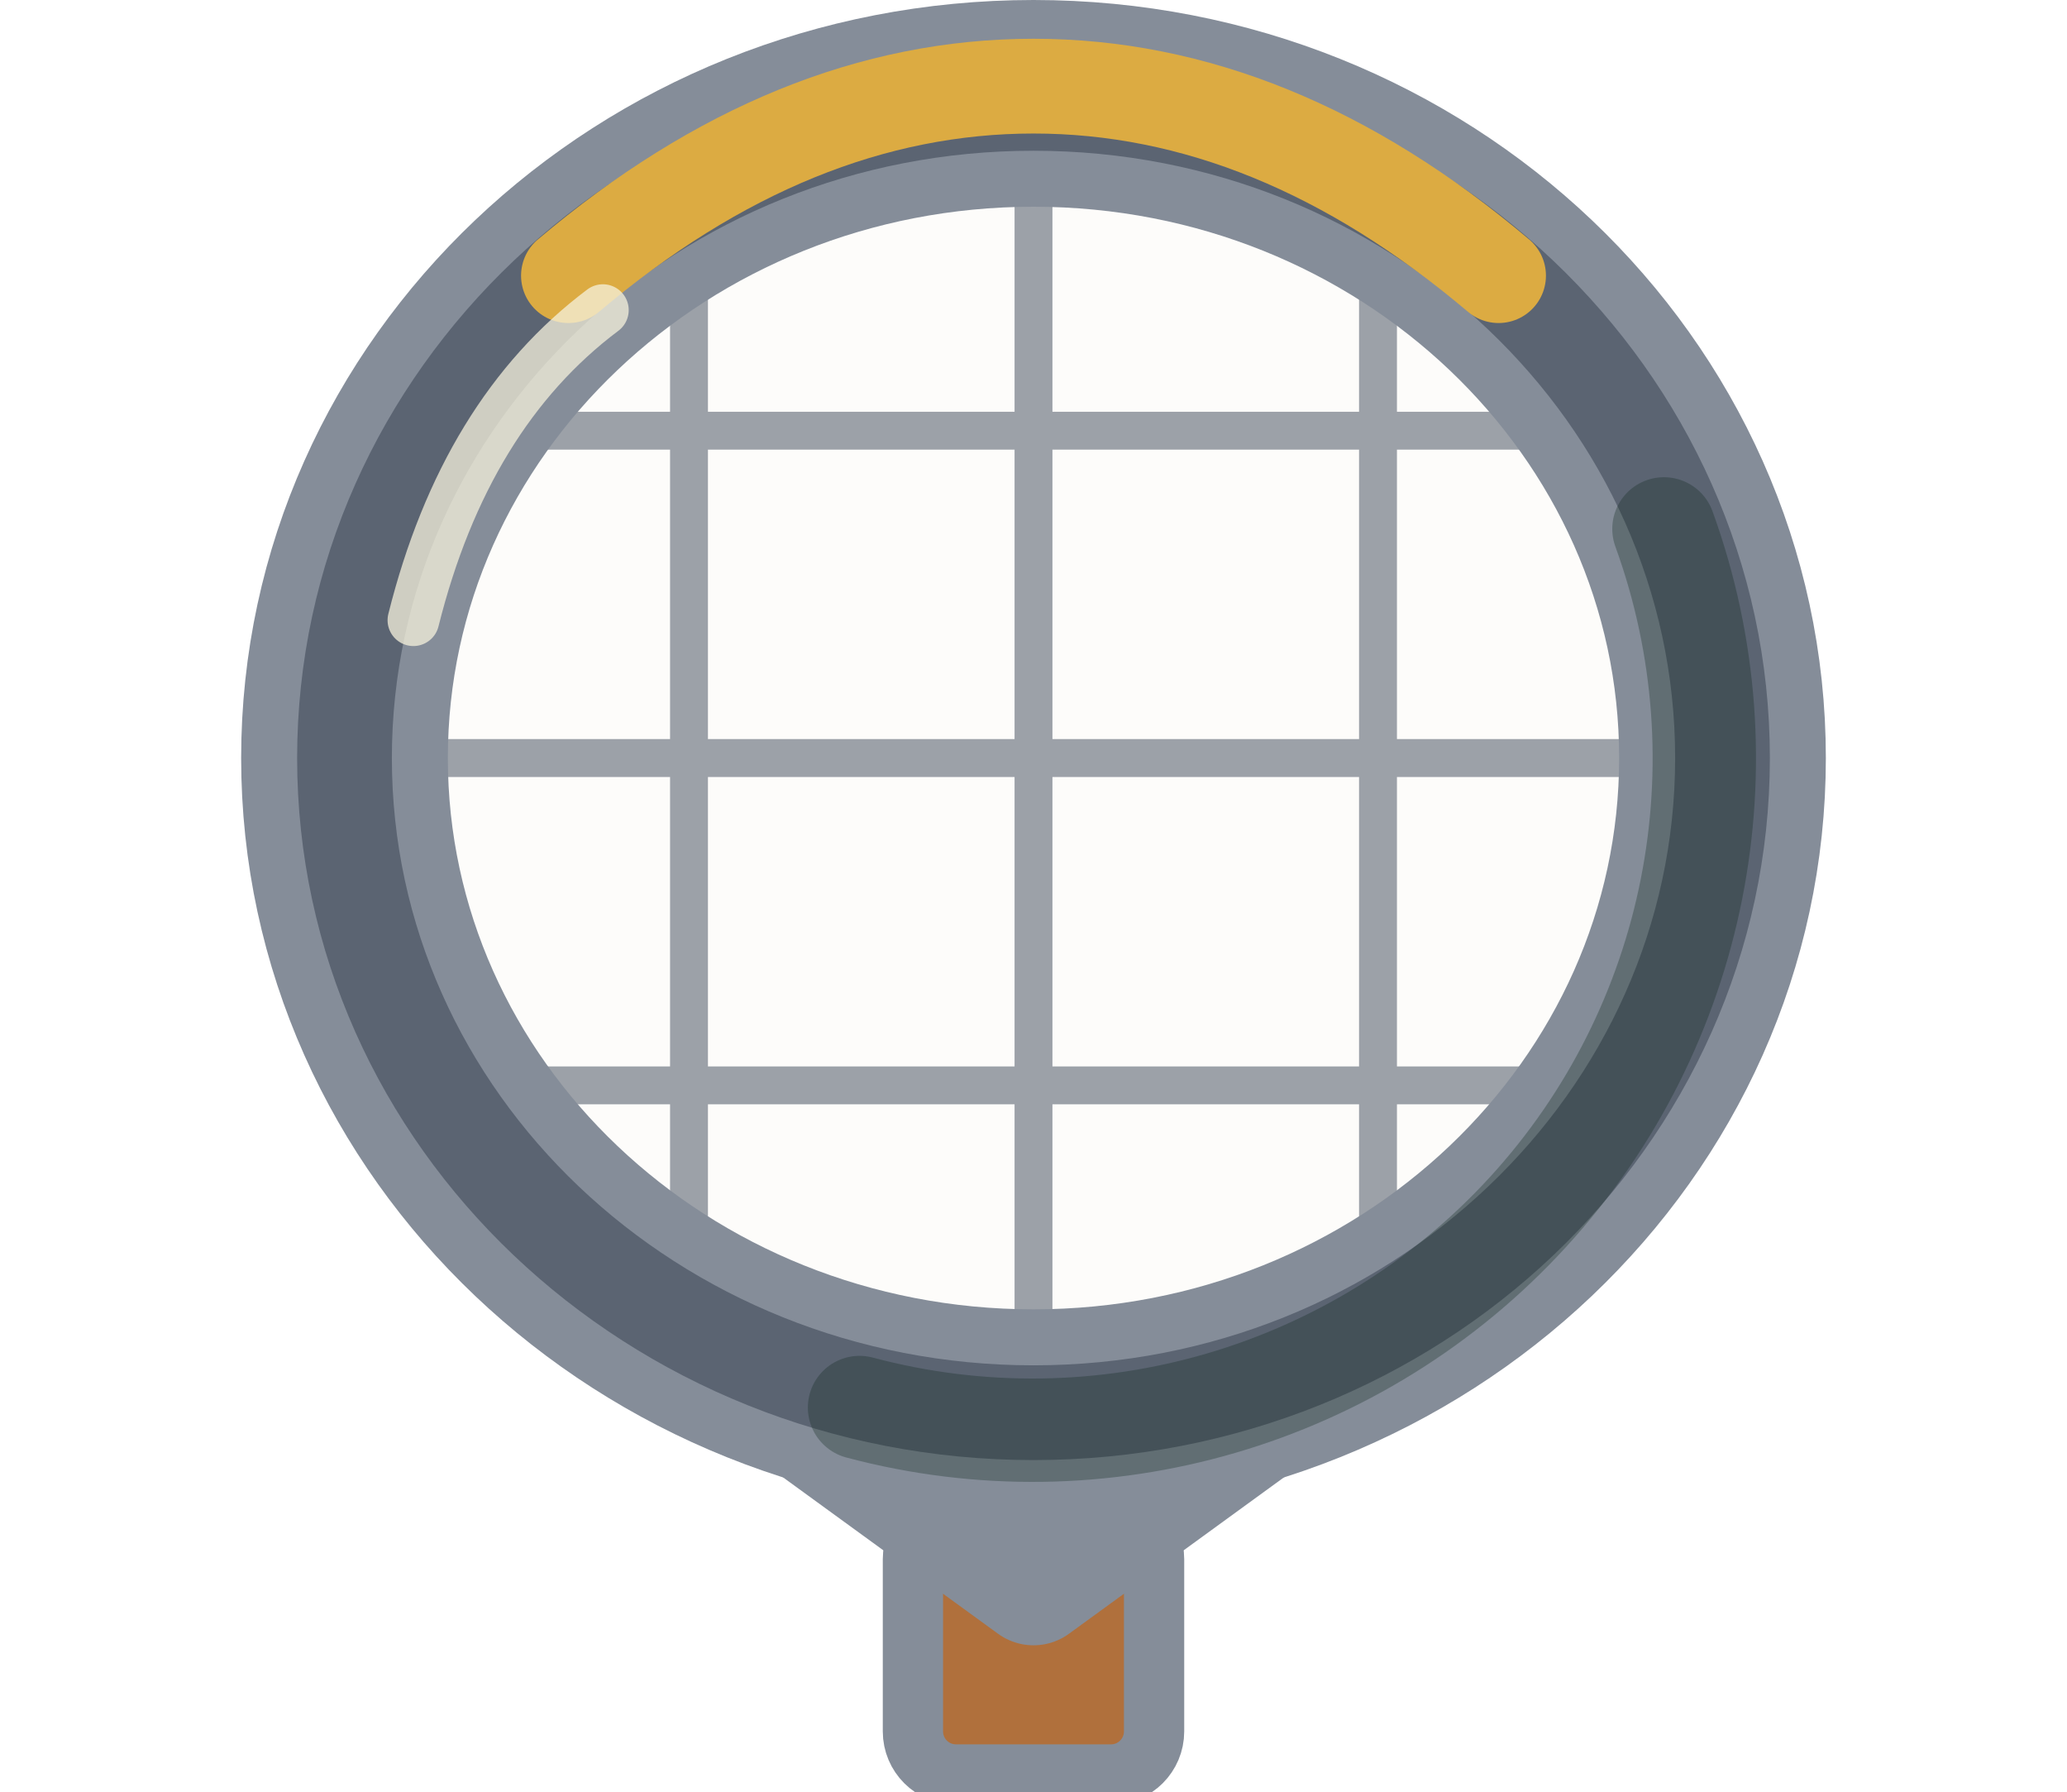
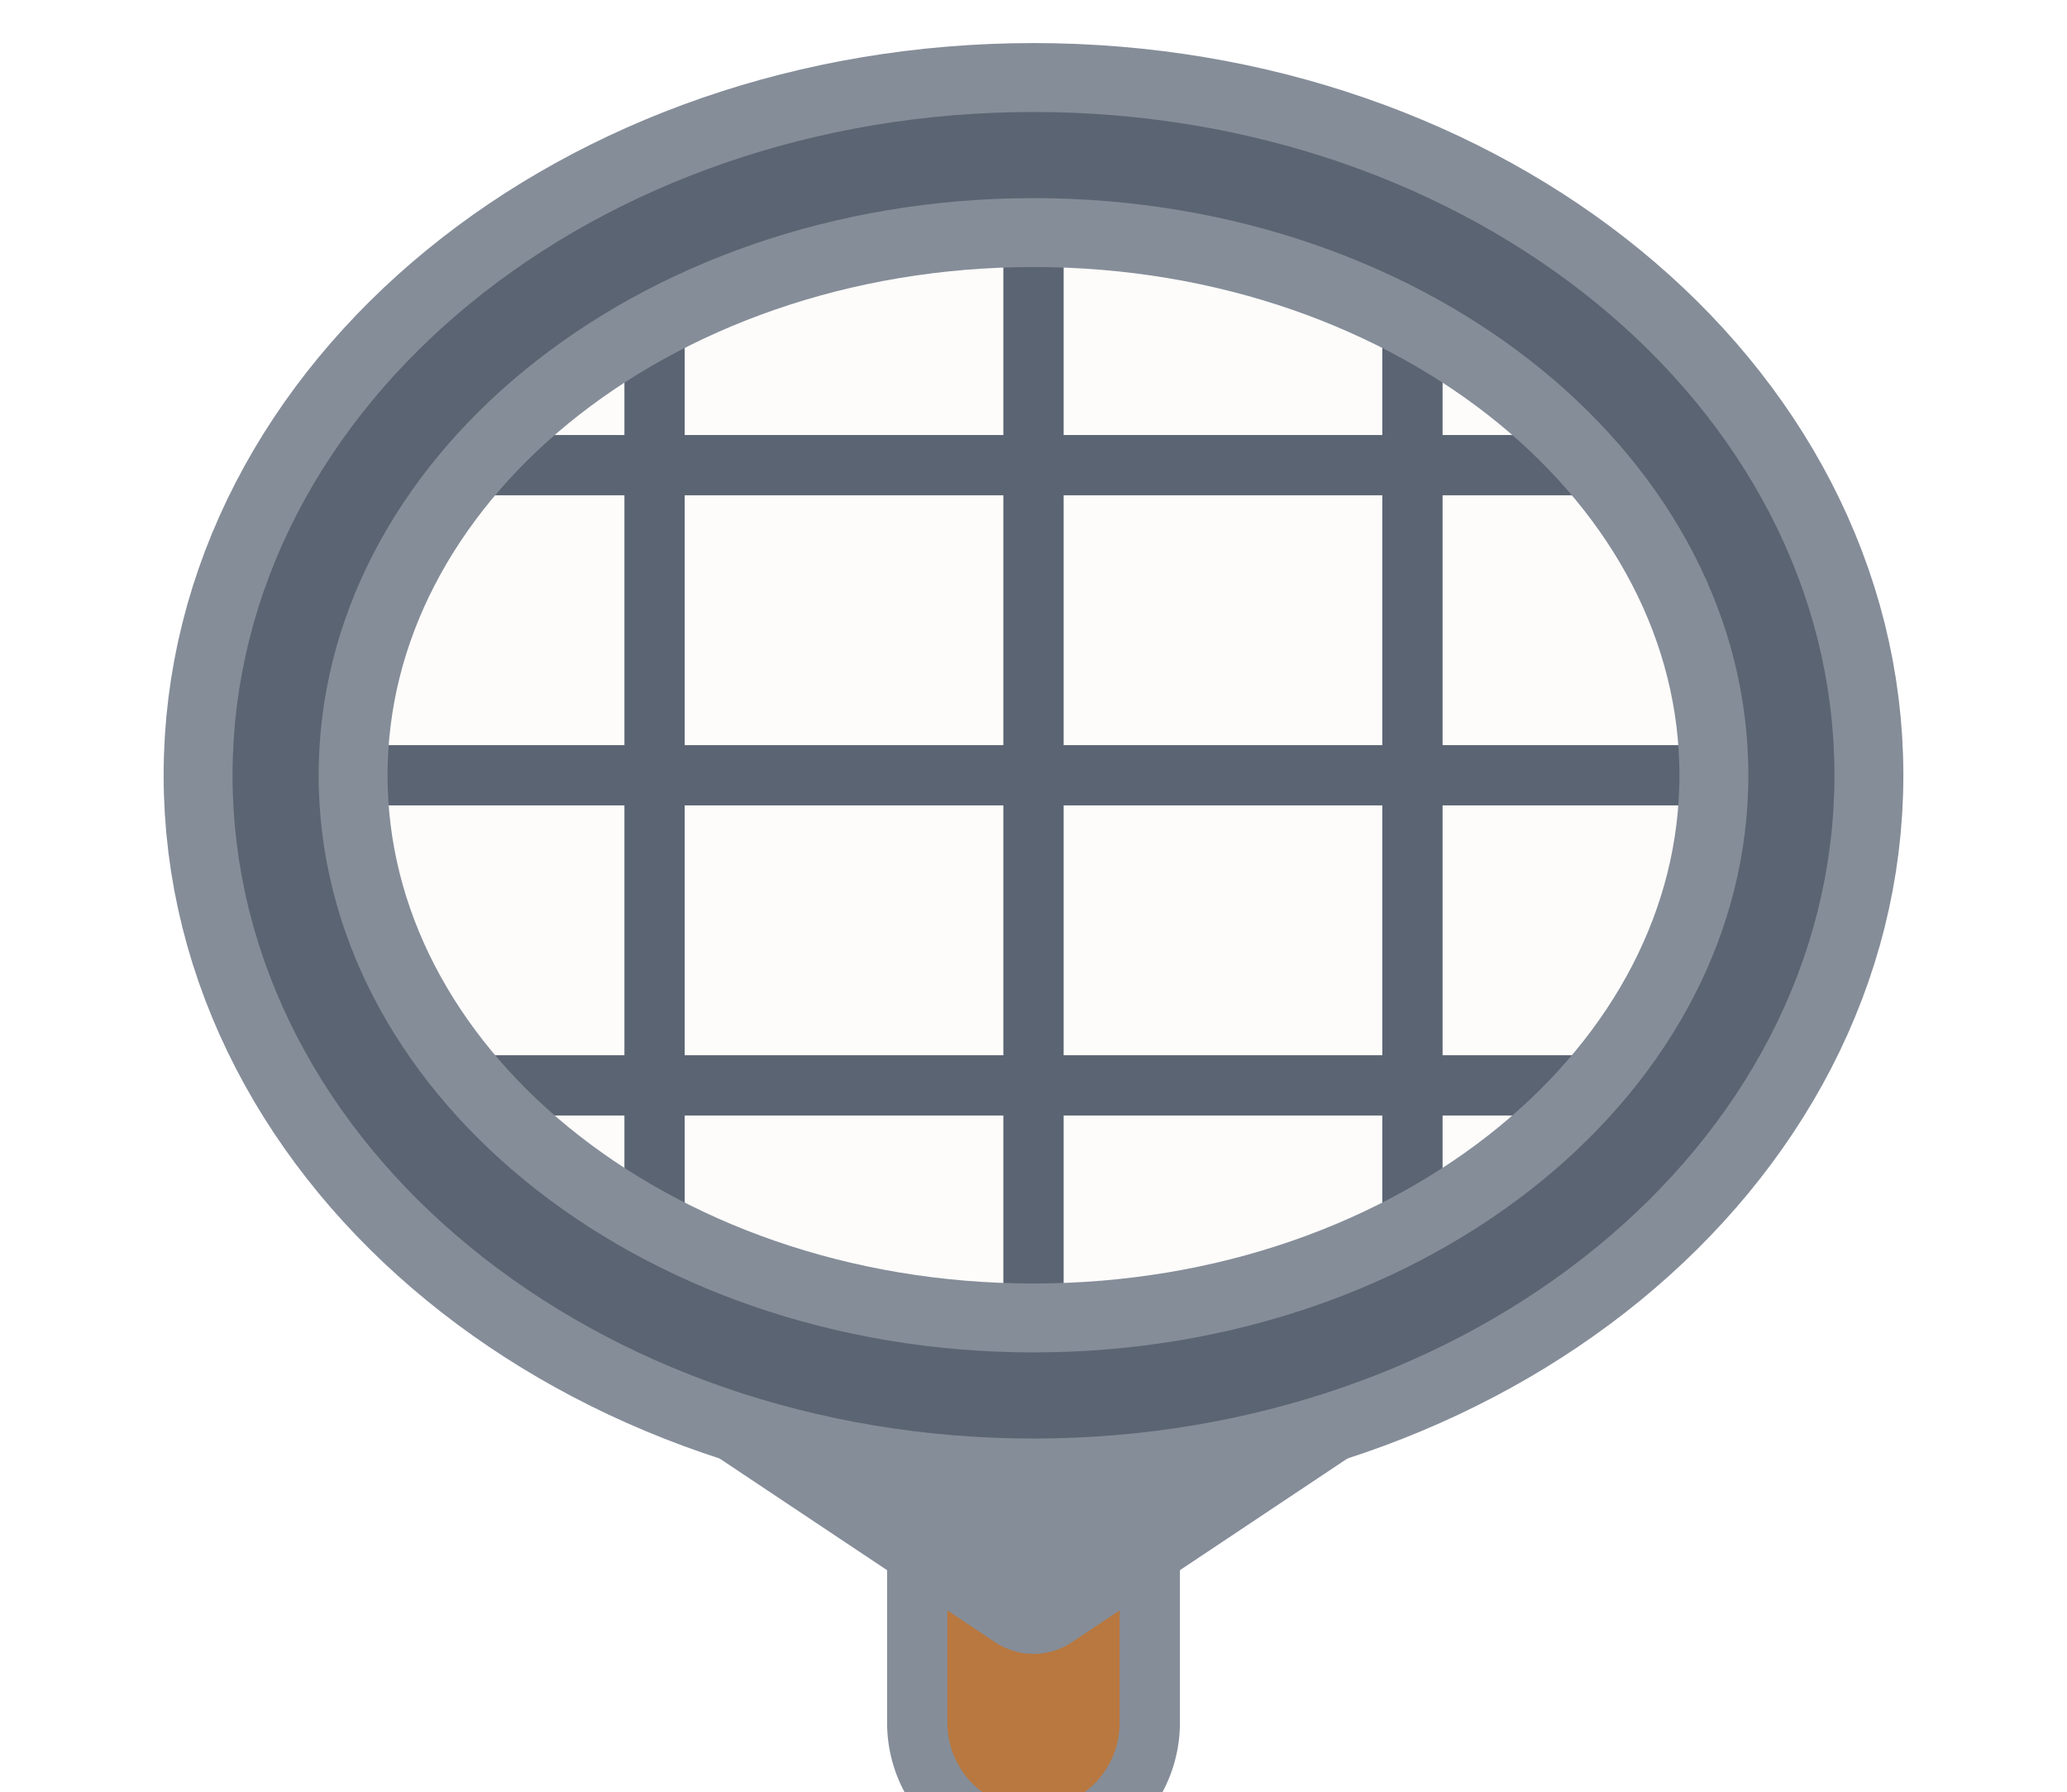
<svg xmlns="http://www.w3.org/2000/svg" viewBox="0 0 120 104" stroke-linecap="round" stroke-linejoin="round">
-   <rect x="53" y="88" width="14" height="15" rx="2.5" fill="#b0703c" stroke="#858d99" stroke-width="3.5" />
-   <path d="M38 76L60 92L82 76" fill="none" stroke="#858d99" stroke-width="7" />
-   <ellipse cx="60" cy="44" rx="40" ry="38" fill="#fdfcfa" stroke="none" />
-   <path d="M40 11.1V76.9M60 6V82M80 11.1V76.9M25.4 25H94.6M20 44H100M25.4 63H94.6" fill="none" stroke="#5b6472" stroke-width="2.2" opacity="0.6" />
-   <ellipse cx="60" cy="44" rx="40" ry="38" fill="none" stroke="#858d99" stroke-width="12" />
-   <ellipse cx="60" cy="44" rx="40" ry="38" fill="none" stroke="#5b6472" stroke-width="5.5" />
-   <path d="M96.6 30.7A39 39 0 0 1 49.9 81.7" fill="none" stroke="#0c261b" stroke-width="6" opacity="0.3" />
-   <path d="M33 16Q46 5 60 5Q74 5 87 16" fill="none" stroke="#dcab42" stroke-width="5.5" />
-   <path d="M24 36Q27 24 35 18" fill="none" stroke="#f6f1dc" stroke-width="3" opacity="0.75" />
+   <path d="M60 88V100" fill="none" stroke="#858d99" stroke-width="17" />
+   <path d="M60 90V100" fill="none" stroke="#b9783f" stroke-width="10" />
+   <path d="M36 76L60 92L84 76" fill="none" stroke="#858d99" stroke-width="8" />
+   <ellipse cx="60" cy="45" rx="44" ry="36" fill="#fdfcfa" stroke="none" />
+   <path d="M38 13.8V76.2M60 9V81M82 13.8V76.2M21.9 27H98.1M16 45H104M21.9 63H98.1" fill="none" stroke="#5b6472" stroke-width="3.5" />
+   <ellipse cx="60" cy="45" rx="44" ry="36" fill="none" stroke="#858d99" stroke-width="13" />
+   <ellipse cx="60" cy="45" rx="44" ry="36" fill="none" stroke="#5b6472" stroke-width="5" />
</svg>
